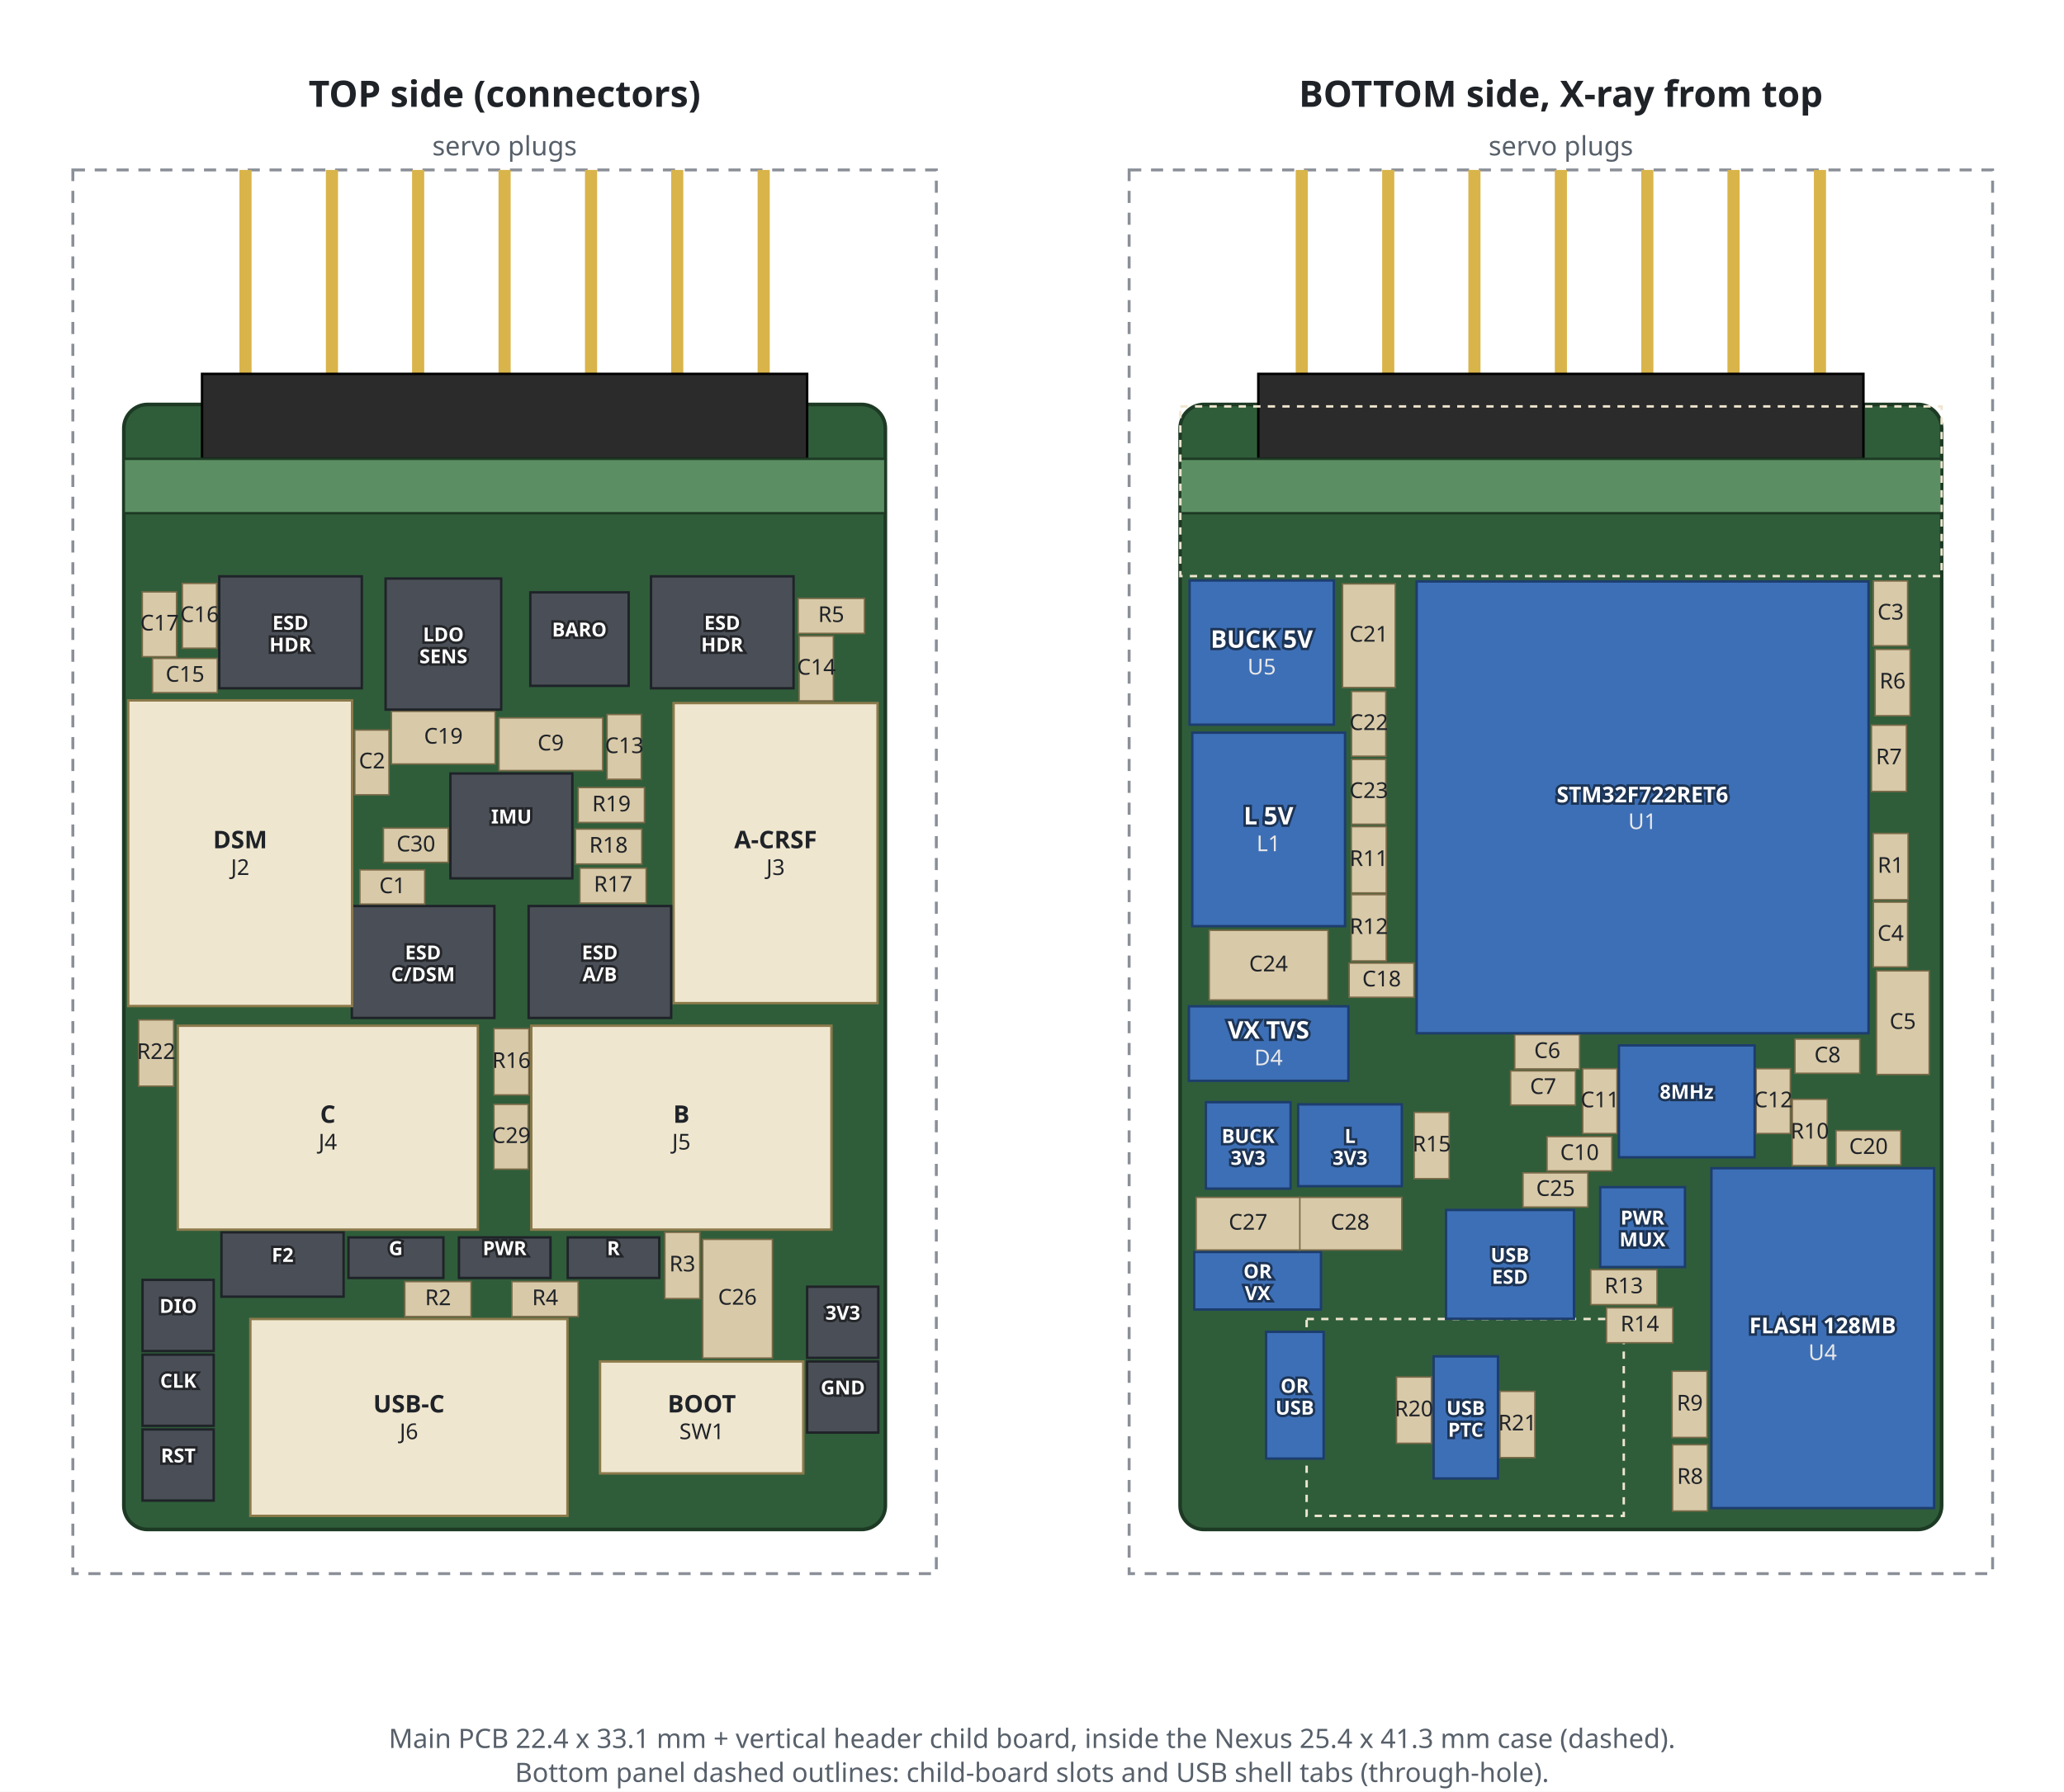
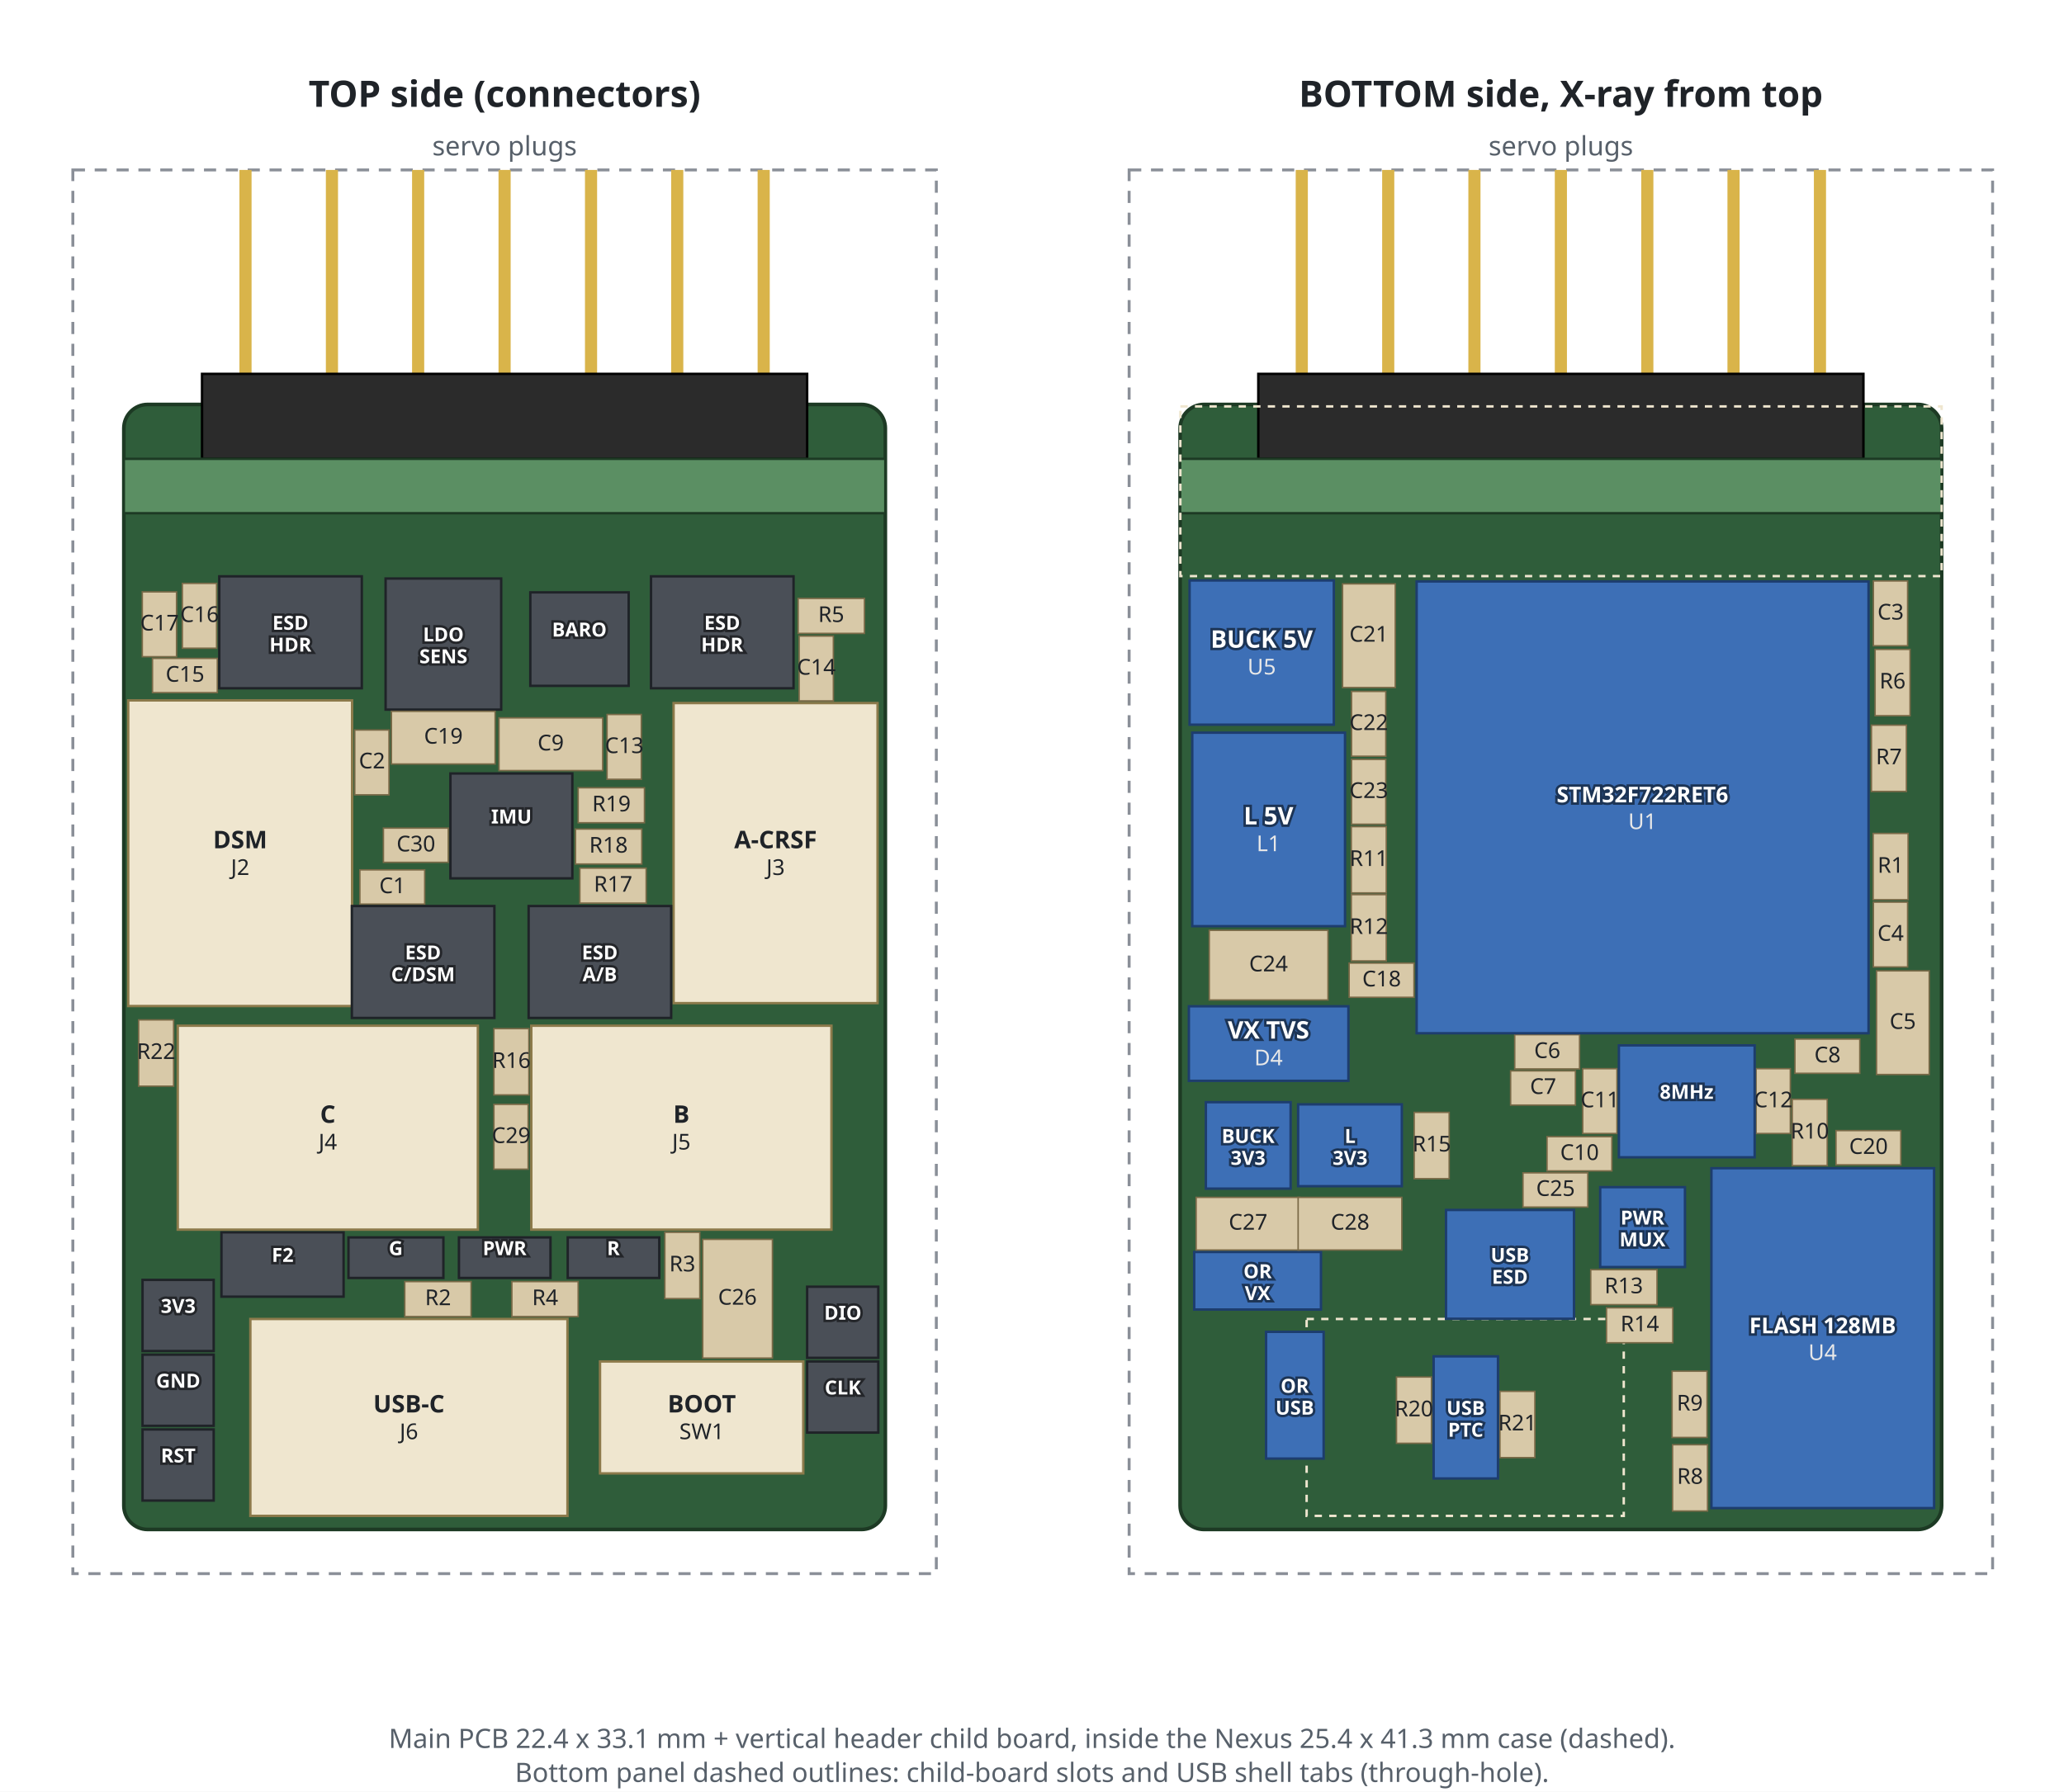
<svg xmlns="http://www.w3.org/2000/svg" width="850" height="738" viewBox="0 0 850 738">
  <style>.title{font:600 15px sans-serif;text-anchor:middle;fill:#1f2328}.case{fill:none;stroke:#8a8f98;stroke-dasharray:5 4;stroke-width:1.2}.pcb{fill:#2f5d3a;stroke:#1d3a24;stroke-width:1.5}.pin{stroke:#d9b44a;stroke-width:5}.conn{fill:#efe6cf;stroke:#8c7a4b;stroke-width:1}.ic{fill:#4a4f57;stroke:#1f2328;stroke-width:1}.icb{fill:#3d6fb6;stroke:#1d3d6e;stroke-width:1}.ghost{fill:none;stroke:#efe6cf;stroke-dasharray:3 3;stroke-width:1}.lbl{font-family:sans-serif;font-weight:600;text-anchor:middle;fill:#fff;paint-order:stroke;stroke:#00000088;stroke-width:2px}.ref{font:9px sans-serif;text-anchor:middle;fill:#e8e8e8}.note{font:11px sans-serif;text-anchor:middle;fill:#57606a}.dark{fill:#1f2328;stroke:none}.blk{fill:#ffffff14;stroke:#9ec3ff;stroke-dasharray:4 3;stroke-width:1}.blkt{font:9px sans-serif;text-anchor:middle;fill:#cfe0ff}.hdr{fill:#2b2b2b;stroke:#000;stroke-width:1}.pas{fill:#d8c9a8;stroke:#7a6a48;stroke-width:0.6}.child{fill:#5b8f63;stroke:#1d3a24;stroke-width:1}</style>
  <rect width="100%" height="100%" fill="#ffffff" />
  <text x="207.8" y="44" class="title">TOP side (connectors)</text>
  <rect x="30.0" y="70.0" width="355.6" height="578.2" class="case" />
  <rect x="51.0" y="166.6" width="313.6" height="463.4" rx="9.8" class="pcb" />
  <line x1="101.1" y1="70.0" x2="101.1" y2="154.0" class="pin" />
  <line x1="136.7" y1="70.0" x2="136.7" y2="154.0" class="pin" />
  <line x1="172.2" y1="70.0" x2="172.2" y2="154.0" class="pin" />
  <line x1="207.8" y1="70.0" x2="207.8" y2="154.0" class="pin" />
  <line x1="243.4" y1="70.0" x2="243.4" y2="154.0" class="pin" />
  <line x1="278.9" y1="70.0" x2="278.9" y2="154.0" class="pin" />
  <line x1="314.5" y1="70.0" x2="314.5" y2="154.0" class="pin" />
  <rect x="83.2" y="154.0" width="249.2" height="35.0" class="hdr" />
  <rect x="51.0" y="189.0" width="313.6" height="22.4" class="child" />
-   <rect x="218.4" y="244.0" width="40.5" height="38.5" class="ic" />
-   <text x="238.6" y="262.2" class="lbl" font-size="8">BARO</text>
  <rect x="332.4" y="560.8" width="29.3" height="29.3" class="ic" />
-   <text x="347.1" y="574.4" class="lbl" font-size="8">GND</text>
+   <text x="347.1" y="574.4" class="lbl" font-size="8">CLK</text>
+   <rect x="146.1" y="300.7" width="14.1" height="26.7" class="pas" />
+   <text x="153.2" y="316.5" class="ref dark" font-size="6">C2</text>
+   <rect x="52.8" y="288.5" width="92.2" height="125.9" class="conn" />
+   <text x="98.9" y="349.4" class="lbl dark" font-size="10">DSM</text>
+   <text x="98.9" y="360.4" class="ref dark">J2</text>
+   <rect x="58.6" y="243.8" width="14.1" height="26.7" class="pas" />
+   <text x="65.7" y="259.7" class="ref dark" font-size="6">C17</text>
+   <rect x="332.4" y="530.0" width="29.3" height="29.3" class="ic" />
+   <text x="347.1" y="543.6" class="lbl" font-size="8">DIO</text>
+   <rect x="158.8" y="238.3" width="47.6" height="54.0" class="ic" />
+   <text x="182.6" y="264.2" class="lbl" font-size="8">LDO</text>
+   <text x="182.6" y="273.2" class="lbl" font-size="8">SENS</text>
+   <rect x="166.7" y="527.9" width="27.3" height="14.4" class="pas" />
+   <text x="180.4" y="537.6" class="ref dark" font-size="6">R2</text>
+   <rect x="103.1" y="543.3" width="130.6" height="81.1" class="conn" />
+   <text x="168.4" y="581.8" class="lbl dark" font-size="10">USB-C</text>
+   <text x="168.4" y="592.8" class="ref dark">J6</text>
+   <rect x="157.9" y="341.1" width="26.7" height="14.1" class="pas" />
+   <text x="171.3" y="350.7" class="ref dark" font-size="6">C30</text>
  <rect x="75.1" y="240.3" width="14.1" height="26.7" class="pas" />
  <text x="82.2" y="256.2" class="ref dark" font-size="6">C16</text>
  <rect x="205.5" y="295.7" width="42.7" height="21.7" class="pas" />
  <text x="226.8" y="309.1" class="ref dark" font-size="6">C9</text>
+   <rect x="238.8" y="357.6" width="27.3" height="14.4" class="pas" />
+   <text x="252.5" y="367.3" class="ref dark" font-size="6">R17</text>
+   <rect x="329.1" y="262.0" width="14.1" height="26.7" class="pas" />
+   <text x="336.2" y="277.9" class="ref dark" font-size="6">C14</text>
+   <rect x="203.4" y="423.7" width="14.4" height="27.3" class="pas" />
+   <text x="210.6" y="439.9" class="ref dark" font-size="6">R16</text>
+   <rect x="218.8" y="422.5" width="123.6" height="84.0" class="conn" />
+   <text x="280.6" y="462.5" class="lbl dark" font-size="10">B</text>
+   <text x="280.6" y="473.5" class="ref dark">J5</text>
+   <rect x="273.8" y="507.6" width="14.4" height="27.3" class="pas" />
+   <text x="281.0" y="523.7" class="ref dark" font-size="6">R3</text>
+   <rect x="185.5" y="318.6" width="50.2" height="43.2" class="ic" />
+   <text x="210.6" y="339.2" class="lbl" font-size="8">IMU</text>
+   <rect x="58.7" y="588.8" width="29.3" height="29.3" class="ic" />
+   <text x="73.4" y="602.4" class="lbl" font-size="8">RST</text>
+   <rect x="238.1" y="324.5" width="27.3" height="14.4" class="pas" />
+   <text x="251.8" y="334.2" class="ref dark" font-size="6">R19</text>
+   <rect x="91.2" y="507.6" width="50.3" height="26.5" class="ic" />
+   <text x="116.4" y="519.8" class="lbl" font-size="8">F2</text>
+   <rect x="289.4" y="510.5" width="28.7" height="48.9" class="pas" />
+   <text x="303.7" y="537.4" class="ref dark" font-size="6">C26</text>
+   <rect x="328.7" y="246.5" width="27.3" height="14.4" class="pas" />
+   <text x="342.3" y="256.2" class="ref dark" font-size="6">R5</text>
+   <rect x="148.2" y="358.3" width="26.7" height="14.1" class="pas" />
+   <text x="161.6" y="367.9" class="ref dark" font-size="6">C1</text>
+   <rect x="218.4" y="244.0" width="40.5" height="38.5" class="ic" />
+   <text x="238.6" y="262.2" class="lbl" font-size="8">BARO</text>
+   <rect x="62.8" y="271.2" width="26.7" height="14.1" class="pas" />
+   <text x="76.2" y="280.8" class="ref dark" font-size="6">C15</text>
+   <rect x="58.7" y="527.2" width="29.3" height="29.3" class="ic" />
+   <text x="73.4" y="540.8" class="lbl" font-size="8">3V3</text>
+   <rect x="189.0" y="509.7" width="37.7" height="16.7" class="ic" />
+   <text x="207.8" y="517.0" class="lbl" font-size="8">PWR</text>
+   <rect x="237.0" y="341.5" width="27.3" height="14.4" class="pas" />
+   <text x="250.6" y="351.2" class="ref dark" font-size="6">R18</text>
+   <rect x="250.0" y="294.3" width="14.1" height="26.7" class="pas" />
+   <text x="257.1" y="310.2" class="ref dark" font-size="6">C13</text>
+   <rect x="144.9" y="373.2" width="58.7" height="46.1" class="ic" />
+   <text x="174.2" y="395.2" class="lbl" font-size="8">ESD</text>
+   <text x="174.2" y="404.2" class="lbl" font-size="8">C/DSM</text>
+   <rect x="203.4" y="454.9" width="14.1" height="26.7" class="pas" />
+   <text x="210.5" y="470.8" class="ref dark" font-size="6">C29</text>
  <rect x="161.2" y="293.0" width="42.7" height="21.7" class="pas" />
  <text x="182.6" y="306.3" class="ref dark" font-size="6">C19</text>
-   <rect x="237.0" y="341.5" width="27.3" height="14.4" class="pas" />
-   <text x="250.6" y="351.2" class="ref dark" font-size="6">R18</text>
-   <rect x="91.2" y="507.6" width="50.3" height="26.5" class="ic" />
-   <text x="116.4" y="519.8" class="lbl" font-size="8">F2</text>
-   <rect x="58.7" y="558.0" width="29.3" height="29.3" class="ic" />
-   <text x="73.4" y="571.6" class="lbl" font-size="8">CLK</text>
-   <rect x="143.5" y="509.7" width="39.1" height="16.7" class="ic" />
-   <text x="163.0" y="517.0" class="lbl" font-size="8">G</text>
-   <rect x="146.1" y="300.7" width="14.1" height="26.7" class="pas" />
-   <text x="153.2" y="316.5" class="ref dark" font-size="6">C2</text>
-   <rect x="210.8" y="527.9" width="27.3" height="14.4" class="pas" />
-   <text x="224.5" y="537.6" class="ref dark" font-size="6">R4</text>
-   <rect x="103.1" y="543.3" width="130.6" height="81.1" class="conn" />
-   <text x="168.4" y="581.8" class="lbl dark" font-size="10">USB-C</text>
-   <text x="168.4" y="592.8" class="ref dark">J6</text>
+   <rect x="233.8" y="509.7" width="37.7" height="16.7" class="ic" />
+   <text x="252.6" y="517.0" class="lbl" font-size="8">R</text>
+   <rect x="57.1" y="420.1" width="14.4" height="27.3" class="pas" />
+   <text x="64.3" y="436.2" class="ref dark" font-size="6">R22</text>
+   <rect x="277.4" y="289.6" width="84.0" height="123.6" class="conn" />
+   <text x="319.4" y="349.4" class="lbl dark" font-size="10">A-CRSF</text>
+   <text x="319.4" y="360.4" class="ref dark">J3</text>
  <rect x="73.2" y="422.5" width="123.6" height="84.0" class="conn" />
  <text x="135.0" y="462.5" class="lbl dark" font-size="10">C</text>
  <text x="135.0" y="473.5" class="ref dark">J4</text>
-   <rect x="328.7" y="246.5" width="27.3" height="14.4" class="pas" />
-   <text x="342.3" y="256.2" class="ref dark" font-size="6">R5</text>
-   <rect x="218.8" y="422.5" width="123.6" height="84.0" class="conn" />
-   <text x="280.6" y="462.5" class="lbl dark" font-size="10">B</text>
-   <text x="280.6" y="473.5" class="ref dark">J5</text>
-   <rect x="144.9" y="373.2" width="58.7" height="46.1" class="ic" />
-   <text x="174.2" y="395.2" class="lbl" font-size="8">ESD</text>
-   <text x="174.2" y="404.2" class="lbl" font-size="8">C/DSM</text>
-   <rect x="58.7" y="527.2" width="29.3" height="29.3" class="ic" />
-   <text x="73.4" y="540.8" class="lbl" font-size="8">DIO</text>
  <rect x="247.1" y="560.8" width="83.7" height="46.1" class="conn" />
  <text x="289.0" y="581.8" class="lbl dark" font-size="10">BOOT</text>
  <text x="289.0" y="592.8" class="ref dark">SW1</text>
-   <rect x="185.5" y="318.6" width="50.2" height="43.2" class="ic" />
-   <text x="210.6" y="339.2" class="lbl" font-size="8">IMU</text>
-   <rect x="148.2" y="358.3" width="26.7" height="14.1" class="pas" />
-   <text x="161.6" y="367.9" class="ref dark" font-size="6">C1</text>
-   <rect x="250.0" y="294.3" width="14.1" height="26.7" class="pas" />
-   <text x="257.1" y="310.2" class="ref dark" font-size="6">C13</text>
-   <rect x="273.8" y="507.6" width="14.4" height="27.3" class="pas" />
-   <text x="281.0" y="523.7" class="ref dark" font-size="6">R3</text>
-   <rect x="289.4" y="510.5" width="28.7" height="48.9" class="pas" />
-   <text x="303.7" y="537.4" class="ref dark" font-size="6">C26</text>
-   <rect x="158.8" y="238.3" width="47.6" height="54.0" class="ic" />
-   <text x="182.6" y="264.2" class="lbl" font-size="8">LDO</text>
-   <text x="182.6" y="273.2" class="lbl" font-size="8">SENS</text>
-   <rect x="203.4" y="454.9" width="14.1" height="26.7" class="pas" />
-   <text x="210.5" y="470.8" class="ref dark" font-size="6">C29</text>
-   <rect x="58.6" y="243.8" width="14.1" height="26.7" class="pas" />
-   <text x="65.7" y="259.7" class="ref dark" font-size="6">C17</text>
-   <rect x="62.8" y="271.2" width="26.7" height="14.1" class="pas" />
-   <text x="76.2" y="280.8" class="ref dark" font-size="6">C15</text>
-   <rect x="329.1" y="262.0" width="14.1" height="26.7" class="pas" />
-   <text x="336.2" y="277.9" class="ref dark" font-size="6">C14</text>
+   <rect x="90.3" y="237.4" width="58.7" height="46.1" class="ic" />
+   <text x="119.6" y="259.4" class="lbl" font-size="8">ESD</text>
+   <text x="119.6" y="268.4" class="lbl" font-size="8">HDR</text>
+   <rect x="217.7" y="373.2" width="58.7" height="46.1" class="ic" />
+   <text x="247.0" y="395.2" class="lbl" font-size="8">ESD</text>
+   <text x="247.0" y="404.2" class="lbl" font-size="8">A/B</text>
+   <rect x="58.7" y="558.0" width="29.3" height="29.3" class="ic" />
+   <text x="73.4" y="571.6" class="lbl" font-size="8">GND</text>
+   <rect x="210.8" y="527.9" width="27.3" height="14.4" class="pas" />
+   <text x="224.5" y="537.6" class="ref dark" font-size="6">R4</text>
  <rect x="268.1" y="237.4" width="58.7" height="46.1" class="ic" />
  <text x="297.4" y="259.4" class="lbl" font-size="8">ESD</text>
  <text x="297.4" y="268.4" class="lbl" font-size="8">HDR</text>
-   <rect x="238.8" y="357.6" width="27.3" height="14.4" class="pas" />
-   <text x="252.5" y="367.3" class="ref dark" font-size="6">R17</text>
-   <rect x="203.4" y="423.7" width="14.4" height="27.3" class="pas" />
-   <text x="210.6" y="439.9" class="ref dark" font-size="6">R16</text>
-   <rect x="90.3" y="237.4" width="58.7" height="46.1" class="ic" />
-   <text x="119.6" y="259.4" class="lbl" font-size="8">ESD</text>
-   <text x="119.6" y="268.4" class="lbl" font-size="8">HDR</text>
-   <rect x="233.8" y="509.7" width="37.7" height="16.7" class="ic" />
-   <text x="252.6" y="517.0" class="lbl" font-size="8">R</text>
-   <rect x="277.4" y="289.6" width="84.0" height="123.6" class="conn" />
-   <text x="319.4" y="349.4" class="lbl dark" font-size="10">A-CRSF</text>
-   <text x="319.4" y="360.4" class="ref dark">J3</text>
-   <rect x="157.9" y="341.1" width="26.7" height="14.1" class="pas" />
-   <text x="171.3" y="350.7" class="ref dark" font-size="6">C30</text>
-   <rect x="332.4" y="530.0" width="29.3" height="29.3" class="ic" />
-   <text x="347.1" y="543.6" class="lbl" font-size="8">3V3</text>
-   <rect x="166.7" y="527.9" width="27.3" height="14.4" class="pas" />
-   <text x="180.4" y="537.6" class="ref dark" font-size="6">R2</text>
-   <rect x="217.7" y="373.2" width="58.7" height="46.1" class="ic" />
-   <text x="247.0" y="395.2" class="lbl" font-size="8">ESD</text>
-   <text x="247.0" y="404.2" class="lbl" font-size="8">A/B</text>
-   <rect x="238.1" y="324.4" width="27.3" height="14.4" class="pas" />
-   <text x="251.8" y="334.2" class="ref dark" font-size="6">R19</text>
-   <rect x="52.8" y="288.5" width="92.2" height="125.9" class="conn" />
-   <text x="98.9" y="349.4" class="lbl dark" font-size="10">DSM</text>
-   <text x="98.9" y="360.4" class="ref dark">J2</text>
-   <rect x="58.7" y="588.8" width="29.3" height="29.3" class="ic" />
-   <text x="73.4" y="602.4" class="lbl" font-size="8">RST</text>
-   <rect x="189.0" y="509.7" width="37.7" height="16.7" class="ic" />
-   <text x="207.8" y="517.0" class="lbl" font-size="8">PWR</text>
-   <rect x="57.1" y="420.1" width="14.4" height="27.3" class="pas" />
-   <text x="64.3" y="436.2" class="ref dark" font-size="6">R22</text>
+   <rect x="143.5" y="509.7" width="39.1" height="16.7" class="ic" />
+   <text x="163.0" y="517.0" class="lbl" font-size="8">G</text>
  <text x="207.8" y="64.0" class="note">servo plugs</text>
  <text x="642.8" y="44" class="title">BOTTOM side, X-ray from top</text>
  <rect x="465.0" y="70.0" width="355.6" height="578.2" class="case" />
  <rect x="486.0" y="166.6" width="313.6" height="463.4" rx="9.8" class="pcb" />
  <line x1="536.1" y1="70.0" x2="536.1" y2="154.0" class="pin" />
  <line x1="571.7" y1="70.0" x2="571.7" y2="154.0" class="pin" />
  <line x1="607.2" y1="70.0" x2="607.2" y2="154.0" class="pin" />
  <line x1="642.8" y1="70.0" x2="642.8" y2="154.0" class="pin" />
  <line x1="678.4" y1="70.0" x2="678.4" y2="154.0" class="pin" />
  <line x1="713.9" y1="70.0" x2="713.9" y2="154.0" class="pin" />
  <line x1="749.5" y1="70.0" x2="749.5" y2="154.0" class="pin" />
  <rect x="518.2" y="154.0" width="249.2" height="35.0" class="hdr" />
  <rect x="486.0" y="189.0" width="313.6" height="22.4" class="child" />
  <rect x="486.1" y="167.4" width="313.5" height="69.9" class="ghost" />
  <rect x="538.1" y="543.3" width="130.6" height="81.1" class="ghost" />
+   <rect x="623.8" y="426.2" width="26.7" height="14.1" class="pas" />
+   <text x="637.2" y="435.8" class="ref dark" font-size="6">C6</text>
+   <rect x="622.1" y="441.1" width="26.7" height="14.1" class="pas" />
+   <text x="635.5" y="450.6" class="ref dark" font-size="6">C7</text>
+   <rect x="556.5" y="368.5" width="14.4" height="27.3" class="pas" />
+   <text x="563.7" y="384.7" class="ref dark" font-size="6">R12</text>
  <rect x="688.8" y="595.1" width="14.4" height="27.3" class="pas" />
  <text x="696.0" y="611.2" class="ref dark" font-size="6">R8</text>
-   <rect x="771.5" y="239.3" width="14.1" height="26.7" class="pas" />
-   <text x="778.6" y="255.2" class="ref dark" font-size="6">C3</text>
-   <rect x="738.1" y="452.8" width="14.4" height="27.3" class="pas" />
-   <text x="745.3" y="469.0" class="ref dark" font-size="6">R10</text>
-   <rect x="688.6" y="564.8" width="14.4" height="27.3" class="pas" />
-   <text x="695.9" y="581.0" class="ref dark" font-size="6">R9</text>
-   <rect x="623.8" y="426.2" width="26.7" height="14.1" class="pas" />
-   <text x="637.2" y="435.8" class="ref dark" font-size="6">C6</text>
+   <rect x="617.7" y="573.1" width="14.4" height="27.3" class="pas" />
+   <text x="624.9" y="589.2" class="ref dark" font-size="6">R21</text>
+   <rect x="534.6" y="454.9" width="42.7" height="33.7" class="icb" />
+   <text x="556.0" y="470.8" class="lbl" font-size="8">L</text>
+   <text x="556.0" y="479.8" class="lbl" font-size="8">3V3</text>
+   <rect x="595.5" y="498.4" width="52.7" height="44.8" class="icb" />
+   <text x="621.8" y="519.8" class="lbl" font-size="8">USB</text>
+   <text x="621.8" y="528.8" class="lbl" font-size="8">ESD</text>
+   <rect x="659.0" y="489.0" width="34.9" height="32.9" class="icb" />
+   <text x="676.4" y="504.4" class="lbl" font-size="8">PWR</text>
+   <text x="676.4" y="513.4" class="lbl" font-size="8">MUX</text>
+   <rect x="627.2" y="483.1" width="26.7" height="14.1" class="pas" />
+   <text x="640.6" y="492.6" class="ref dark" font-size="6">C25</text>
  <rect x="489.6" y="414.5" width="65.7" height="30.7" class="icb" />
  <text x="522.4" y="427.8" class="lbl" font-size="10">VX TVS</text>
  <text x="522.4" y="438.8" class="ref">D4</text>
-   <rect x="771.5" y="371.6" width="14.1" height="26.7" class="pas" />
-   <text x="778.6" y="387.5" class="ref dark" font-size="6">C4</text>
-   <rect x="595.5" y="498.4" width="52.7" height="44.8" class="icb" />
-   <text x="621.8" y="519.8" class="lbl" font-size="8">USB</text>
-   <text x="621.8" y="528.8" class="lbl" font-size="8">ESD</text>
+   <rect x="771.4" y="343.3" width="14.4" height="27.3" class="pas" />
+   <text x="778.6" y="359.5" class="ref dark" font-size="6">R1</text>
  <rect x="556.6" y="284.8" width="14.1" height="26.7" class="pas" />
  <text x="563.7" y="300.7" class="ref dark" font-size="6">C22</text>
-   <rect x="498.0" y="383.2" width="48.9" height="28.7" class="pas" />
-   <text x="522.4" y="400.1" class="ref dark" font-size="6">C24</text>
+   <rect x="723.2" y="440.2" width="14.1" height="26.7" class="pas" />
+   <text x="730.3" y="456.1" class="ref dark" font-size="6">C12</text>
+   <rect x="491.8" y="515.7" width="52.2" height="23.7" class="icb" />
+   <text x="517.9" y="526.5" class="lbl" font-size="8">OR</text>
+   <text x="517.9" y="535.5" class="lbl" font-size="8">VX</text>
+   <rect x="582.4" y="458.2" width="14.4" height="27.3" class="pas" />
+   <text x="589.6" y="474.3" class="ref dark" font-size="6">R15</text>
+   <rect x="590.4" y="558.7" width="26.5" height="50.3" class="icb" />
+   <text x="603.6" y="582.8" class="lbl" font-size="8">USB</text>
+   <text x="603.6" y="591.8" class="lbl" font-size="8">PTC</text>
+   <rect x="688.6" y="564.8" width="14.4" height="27.3" class="pas" />
+   <text x="695.9" y="581.0" class="ref dark" font-size="6">R9</text>
+   <rect x="637.1" y="468.2" width="26.7" height="14.1" class="pas" />
+   <text x="650.5" y="477.8" class="ref dark" font-size="6">C10</text>
+   <rect x="492.6" y="493.2" width="42.7" height="21.7" class="pas" />
+   <text x="514.0" y="506.5" class="ref dark" font-size="6">C27</text>
+   <rect x="661.6" y="538.7" width="27.3" height="14.4" class="pas" />
+   <text x="675.3" y="548.4" class="ref dark" font-size="6">R14</text>
+   <rect x="552.9" y="240.5" width="21.7" height="42.7" class="pas" />
+   <text x="563.7" y="264.3" class="ref dark" font-size="6">C21</text>
+   <rect x="521.4" y="548.6" width="23.7" height="52.2" class="icb" />
+   <text x="533.2" y="573.7" class="lbl" font-size="8">OR</text>
+   <text x="533.2" y="582.7" class="lbl" font-size="8">USB</text>
+   <rect x="496.6" y="454.0" width="34.9" height="35.6" class="icb" />
+   <text x="514.0" y="470.8" class="lbl" font-size="8">BUCK</text>
+   <text x="514.0" y="479.8" class="lbl" font-size="8">3V3</text>
+   <rect x="772.2" y="267.5" width="14.4" height="27.3" class="pas" />
+   <text x="779.4" y="283.6" class="ref dark" font-size="6">R6</text>
+   <rect x="655.1" y="523.0" width="27.3" height="14.4" class="pas" />
+   <text x="668.7" y="532.7" class="ref dark" font-size="6">R13</text>
+   <rect x="770.7" y="298.7" width="14.4" height="27.3" class="pas" />
+   <text x="777.9" y="314.8" class="ref dark" font-size="6">R7</text>
  <rect x="583.4" y="239.5" width="186.1" height="186.1" class="icb" />
  <text x="676.4" y="330.5" class="lbl" font-size="9">STM32F722RET6</text>
  <text x="676.4" y="341.5" class="ref">U1</text>
-   <rect x="491.8" y="515.7" width="52.2" height="23.7" class="icb" />
-   <text x="517.9" y="526.5" class="lbl" font-size="8">OR</text>
-   <text x="517.9" y="535.5" class="lbl" font-size="8">VX</text>
-   <rect x="627.2" y="483.1" width="26.7" height="14.1" class="pas" />
-   <text x="640.6" y="492.6" class="ref dark" font-size="6">C25</text>
-   <rect x="622.1" y="441.1" width="26.7" height="14.1" class="pas" />
-   <text x="635.5" y="450.6" class="ref dark" font-size="6">C7</text>
-   <rect x="575.1" y="567.2" width="14.4" height="27.3" class="pas" />
-   <text x="582.3" y="583.4" class="ref dark" font-size="6">R20</text>
+   <rect x="651.8" y="440.2" width="14.1" height="26.7" class="pas" />
+   <text x="658.9" y="456.1" class="ref dark" font-size="6">C11</text>
+   <rect x="666.7" y="430.6" width="55.9" height="46.1" class="icb" />
+   <text x="694.6" y="452.6" class="lbl" font-size="8">8MHz</text>
  <rect x="491.0" y="301.8" width="62.9" height="79.7" class="icb" />
  <text x="522.4" y="339.6" class="lbl" font-size="10">L 5V</text>
  <text x="522.4" y="350.6" class="ref">L1</text>
-   <rect x="723.2" y="440.2" width="14.1" height="26.7" class="pas" />
-   <text x="730.3" y="456.1" class="ref dark" font-size="6">C12</text>
-   <rect x="556.5" y="368.5" width="14.4" height="27.3" class="pas" />
-   <text x="563.7" y="384.7" class="ref dark" font-size="6">R12</text>
-   <rect x="534.6" y="493.2" width="42.7" height="21.7" class="pas" />
-   <text x="556.0" y="506.5" class="ref dark" font-size="6">C28</text>
-   <rect x="655.1" y="523.0" width="27.3" height="14.4" class="pas" />
-   <text x="668.7" y="532.7" class="ref dark" font-size="6">R13</text>
-   <rect x="590.4" y="558.7" width="26.5" height="50.3" class="icb" />
-   <text x="603.6" y="582.8" class="lbl" font-size="8">USB</text>
-   <text x="603.6" y="591.8" class="lbl" font-size="8">PTC</text>
+   <rect x="772.8" y="399.9" width="21.7" height="42.7" class="pas" />
+   <text x="783.6" y="423.8" class="ref dark" font-size="6">C5</text>
+   <rect x="771.5" y="239.3" width="14.1" height="26.7" class="pas" />
+   <text x="778.6" y="255.2" class="ref dark" font-size="6">C3</text>
+   <rect x="556.5" y="340.5" width="14.4" height="27.3" class="pas" />
+   <text x="563.7" y="356.7" class="ref dark" font-size="6">R11</text>
+   <rect x="556.6" y="312.8" width="14.1" height="26.7" class="pas" />
+   <text x="563.7" y="328.7" class="ref dark" font-size="6">C23</text>
+   <rect x="498.0" y="383.2" width="48.9" height="28.7" class="pas" />
+   <text x="522.4" y="400.1" class="ref dark" font-size="6">C24</text>
+   <rect x="575.1" y="567.2" width="14.4" height="27.3" class="pas" />
+   <text x="582.3" y="583.4" class="ref dark" font-size="6">R20</text>
+   <rect x="738.1" y="452.8" width="14.4" height="27.3" class="pas" />
+   <text x="745.3" y="469.0" class="ref dark" font-size="6">R10</text>
  <rect x="704.8" y="481.2" width="91.7" height="140.0" class="icb" />
  <text x="750.6" y="549.2" class="lbl" font-size="9">FLASH 128MB</text>
  <text x="750.6" y="560.2" class="ref">U4</text>
-   <rect x="661.6" y="538.7" width="27.3" height="14.4" class="pas" />
-   <text x="675.3" y="548.4" class="ref dark" font-size="6">R14</text>
-   <rect x="770.7" y="298.7" width="14.4" height="27.3" class="pas" />
-   <text x="777.9" y="314.8" class="ref dark" font-size="6">R7</text>
-   <rect x="492.6" y="493.2" width="42.7" height="21.7" class="pas" />
-   <text x="514.0" y="506.5" class="ref dark" font-size="6">C27</text>
-   <rect x="772.8" y="399.9" width="21.7" height="42.7" class="pas" />
-   <text x="783.6" y="423.8" class="ref dark" font-size="6">C5</text>
-   <rect x="582.4" y="458.2" width="14.4" height="27.3" class="pas" />
-   <text x="589.6" y="474.3" class="ref dark" font-size="6">R15</text>
-   <rect x="521.4" y="548.6" width="23.7" height="52.2" class="icb" />
-   <text x="533.2" y="573.7" class="lbl" font-size="8">OR</text>
-   <text x="533.2" y="582.7" class="lbl" font-size="8">USB</text>
-   <rect x="552.9" y="240.5" width="21.7" height="42.7" class="pas" />
-   <text x="563.7" y="264.3" class="ref dark" font-size="6">C21</text>
-   <rect x="659.0" y="489.0" width="34.9" height="32.9" class="icb" />
-   <text x="676.4" y="504.4" class="lbl" font-size="8">PWR</text>
-   <text x="676.4" y="513.4" class="lbl" font-size="8">MUX</text>
-   <rect x="651.8" y="440.2" width="14.1" height="26.7" class="pas" />
-   <text x="658.9" y="456.1" class="ref dark" font-size="6">C11</text>
-   <rect x="556.5" y="340.5" width="14.4" height="27.3" class="pas" />
-   <text x="563.7" y="356.7" class="ref dark" font-size="6">R11</text>
-   <rect x="617.7" y="573.1" width="14.4" height="27.3" class="pas" />
-   <text x="624.9" y="589.2" class="ref dark" font-size="6">R21</text>
-   <rect x="637.1" y="468.2" width="26.7" height="14.1" class="pas" />
-   <text x="650.5" y="477.8" class="ref dark" font-size="6">C10</text>
  <rect x="489.9" y="239.1" width="59.4" height="59.4" class="icb" />
  <text x="519.6" y="266.8" class="lbl" font-size="10">BUCK 5V</text>
  <text x="519.6" y="277.8" class="ref">U5</text>
-   <rect x="771.4" y="343.3" width="14.4" height="27.3" class="pas" />
-   <text x="778.6" y="359.5" class="ref dark" font-size="6">R1</text>
+   <rect x="739.2" y="428.0" width="26.7" height="14.1" class="pas" />
+   <text x="752.6" y="437.6" class="ref dark" font-size="6">C8</text>
+   <rect x="771.5" y="371.6" width="14.1" height="26.7" class="pas" />
+   <text x="778.6" y="387.5" class="ref dark" font-size="6">C4</text>
+   <rect x="756.1" y="465.7" width="26.7" height="14.1" class="pas" />
+   <text x="769.5" y="475.3" class="ref dark" font-size="6">C20</text>
  <rect x="555.6" y="396.7" width="26.7" height="14.1" class="pas" />
  <text x="569.0" y="406.3" class="ref dark" font-size="6">C18</text>
-   <rect x="496.6" y="454.0" width="34.9" height="35.6" class="icb" />
-   <text x="514.0" y="470.8" class="lbl" font-size="8">BUCK</text>
-   <text x="514.0" y="479.8" class="lbl" font-size="8">3V3</text>
-   <rect x="756.1" y="465.7" width="26.7" height="14.1" class="pas" />
-   <text x="769.5" y="475.3" class="ref dark" font-size="6">C20</text>
-   <rect x="739.2" y="428.0" width="26.7" height="14.1" class="pas" />
-   <text x="752.6" y="437.6" class="ref dark" font-size="6">C8</text>
-   <rect x="772.2" y="267.5" width="14.4" height="27.3" class="pas" />
-   <text x="779.4" y="283.6" class="ref dark" font-size="6">R6</text>
-   <rect x="556.6" y="312.8" width="14.1" height="26.7" class="pas" />
-   <text x="563.7" y="328.7" class="ref dark" font-size="6">C23</text>
-   <rect x="534.6" y="454.9" width="42.7" height="33.7" class="icb" />
-   <text x="556.0" y="470.8" class="lbl" font-size="8">L</text>
-   <text x="556.0" y="479.8" class="lbl" font-size="8">3V3</text>
-   <rect x="666.7" y="430.6" width="55.9" height="46.1" class="icb" />
-   <text x="694.6" y="452.6" class="lbl" font-size="8">8MHz</text>
+   <rect x="534.6" y="493.2" width="42.7" height="21.7" class="pas" />
+   <text x="556.0" y="506.5" class="ref dark" font-size="6">C28</text>
  <text x="642.8" y="64.0" class="note">servo plugs</text>
  <text x="425" y="720" class="note">Main PCB 22.4 x 33.1 mm + vertical header child board, inside the Nexus 25.4 x 41.3 mm case (dashed).</text>
  <text x="425" y="734" class="note">Bottom panel dashed outlines: child-board slots and USB shell tabs (through-hole).</text>
</svg>
